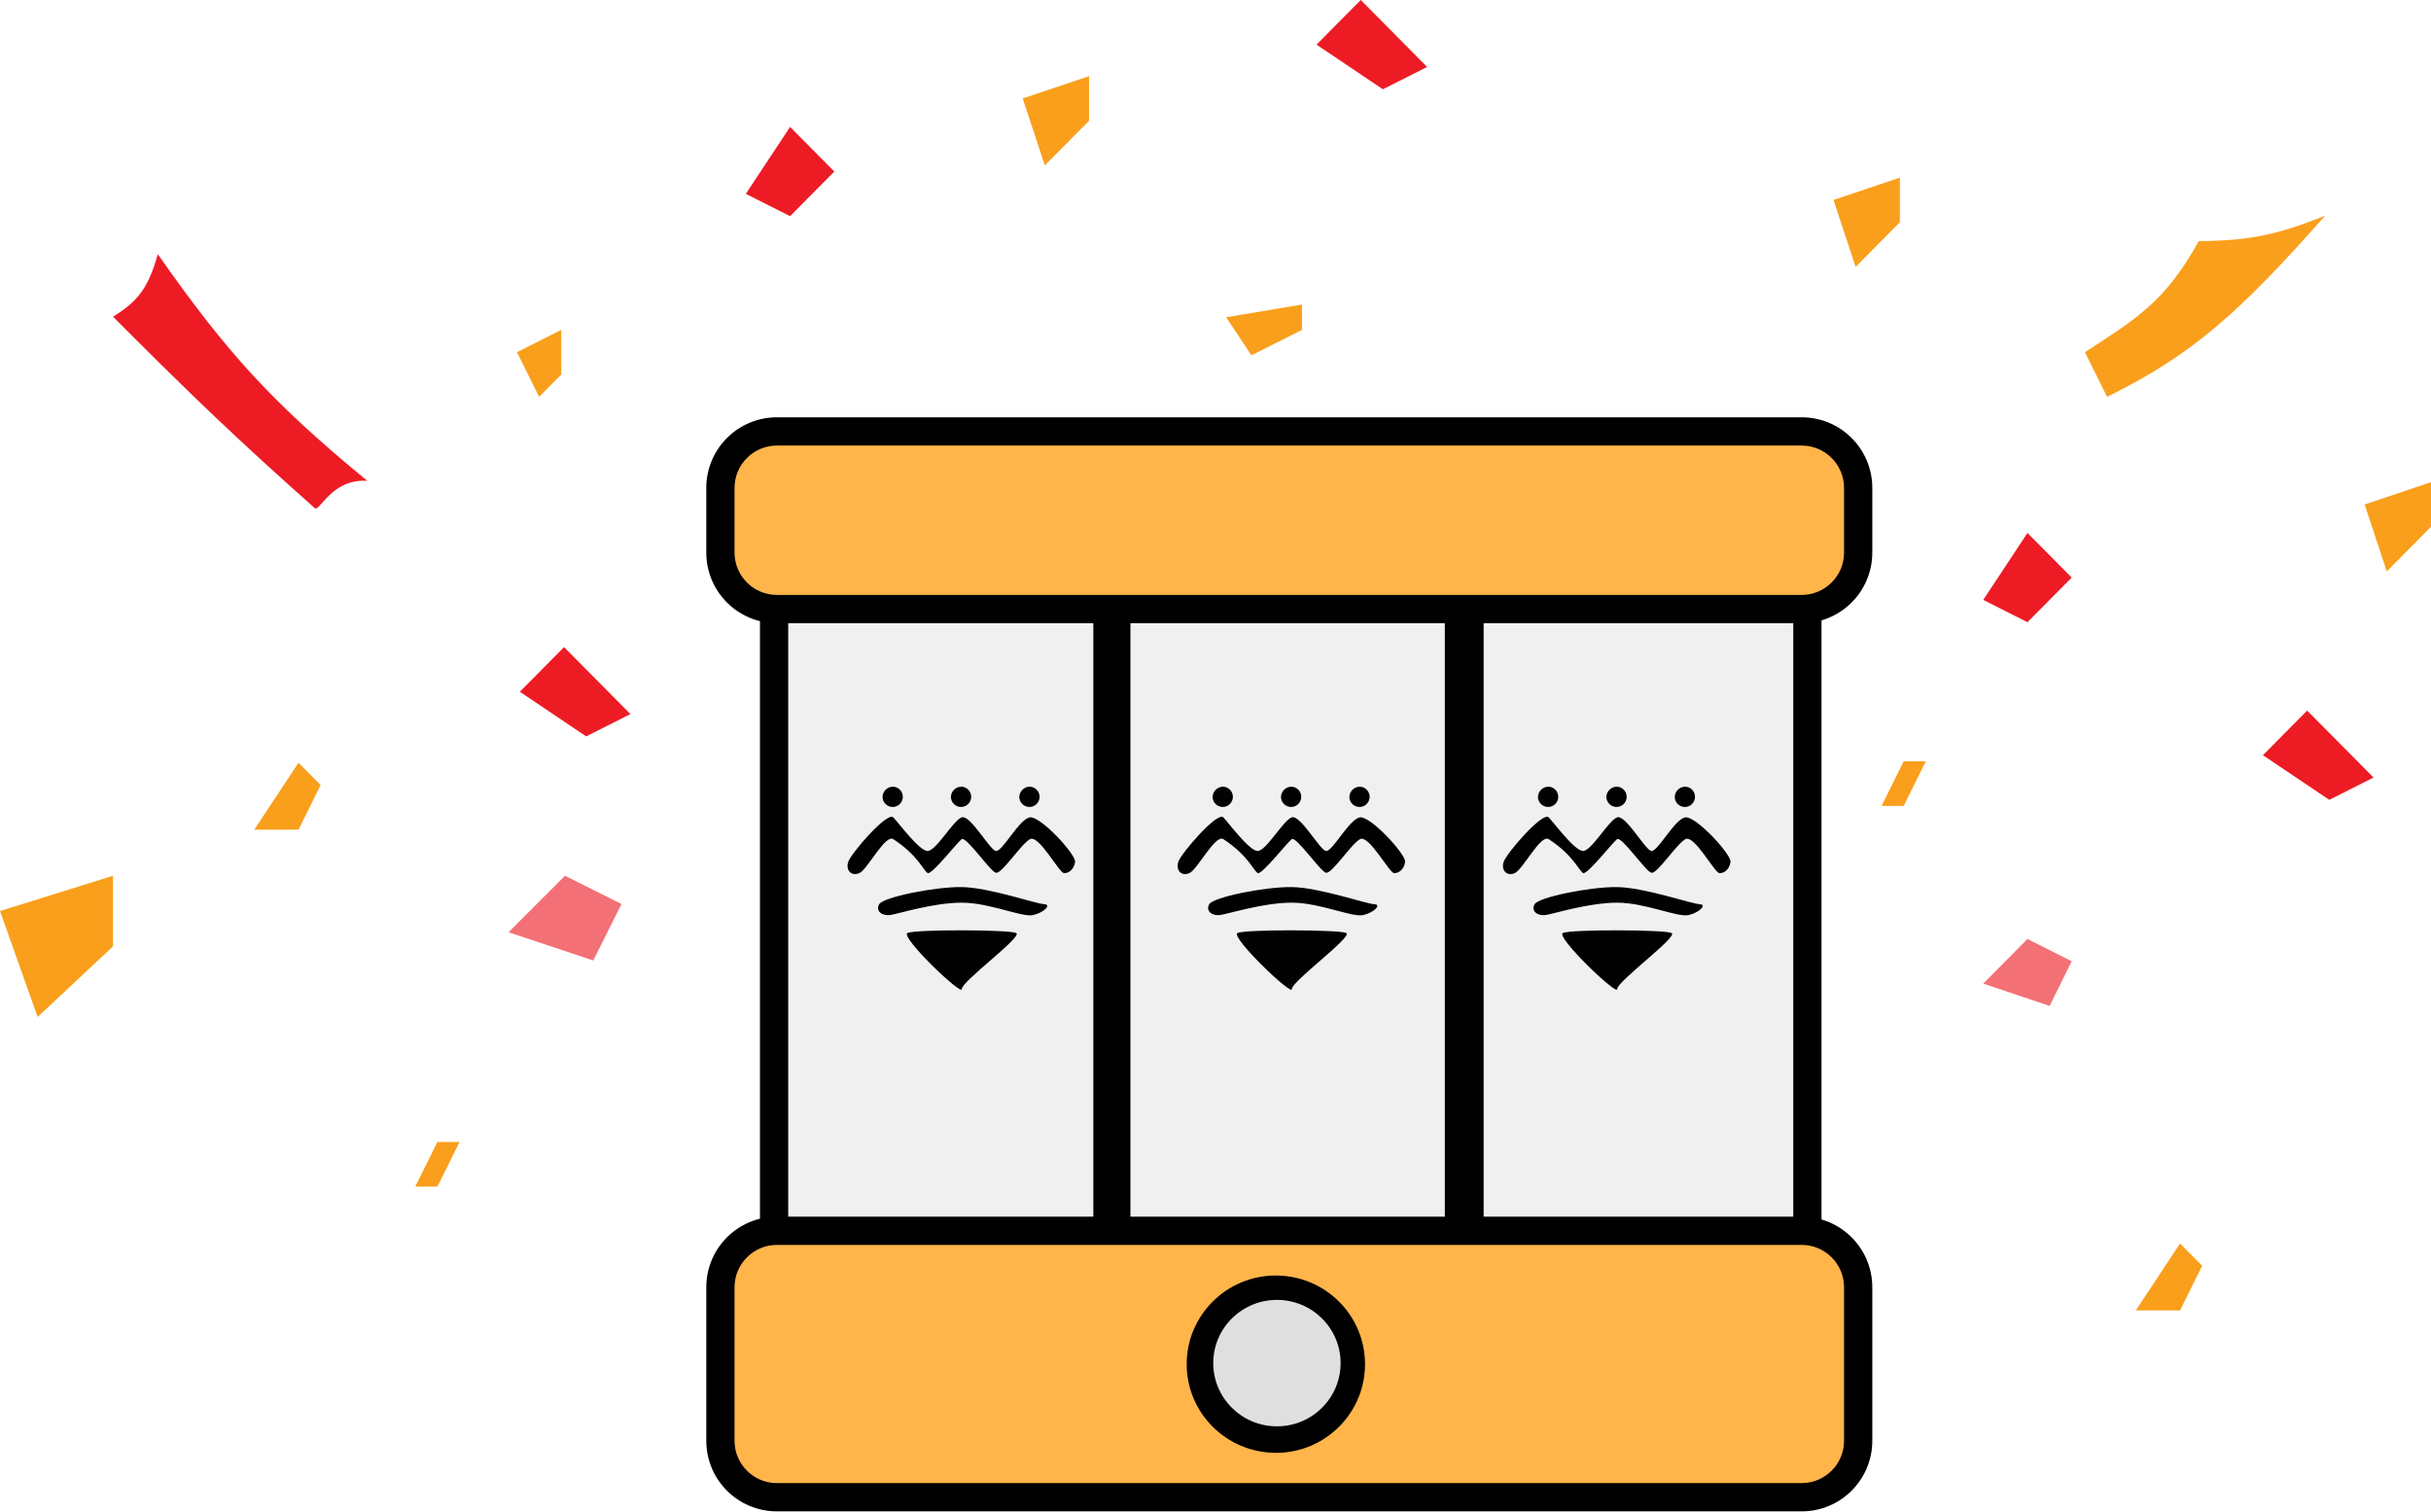
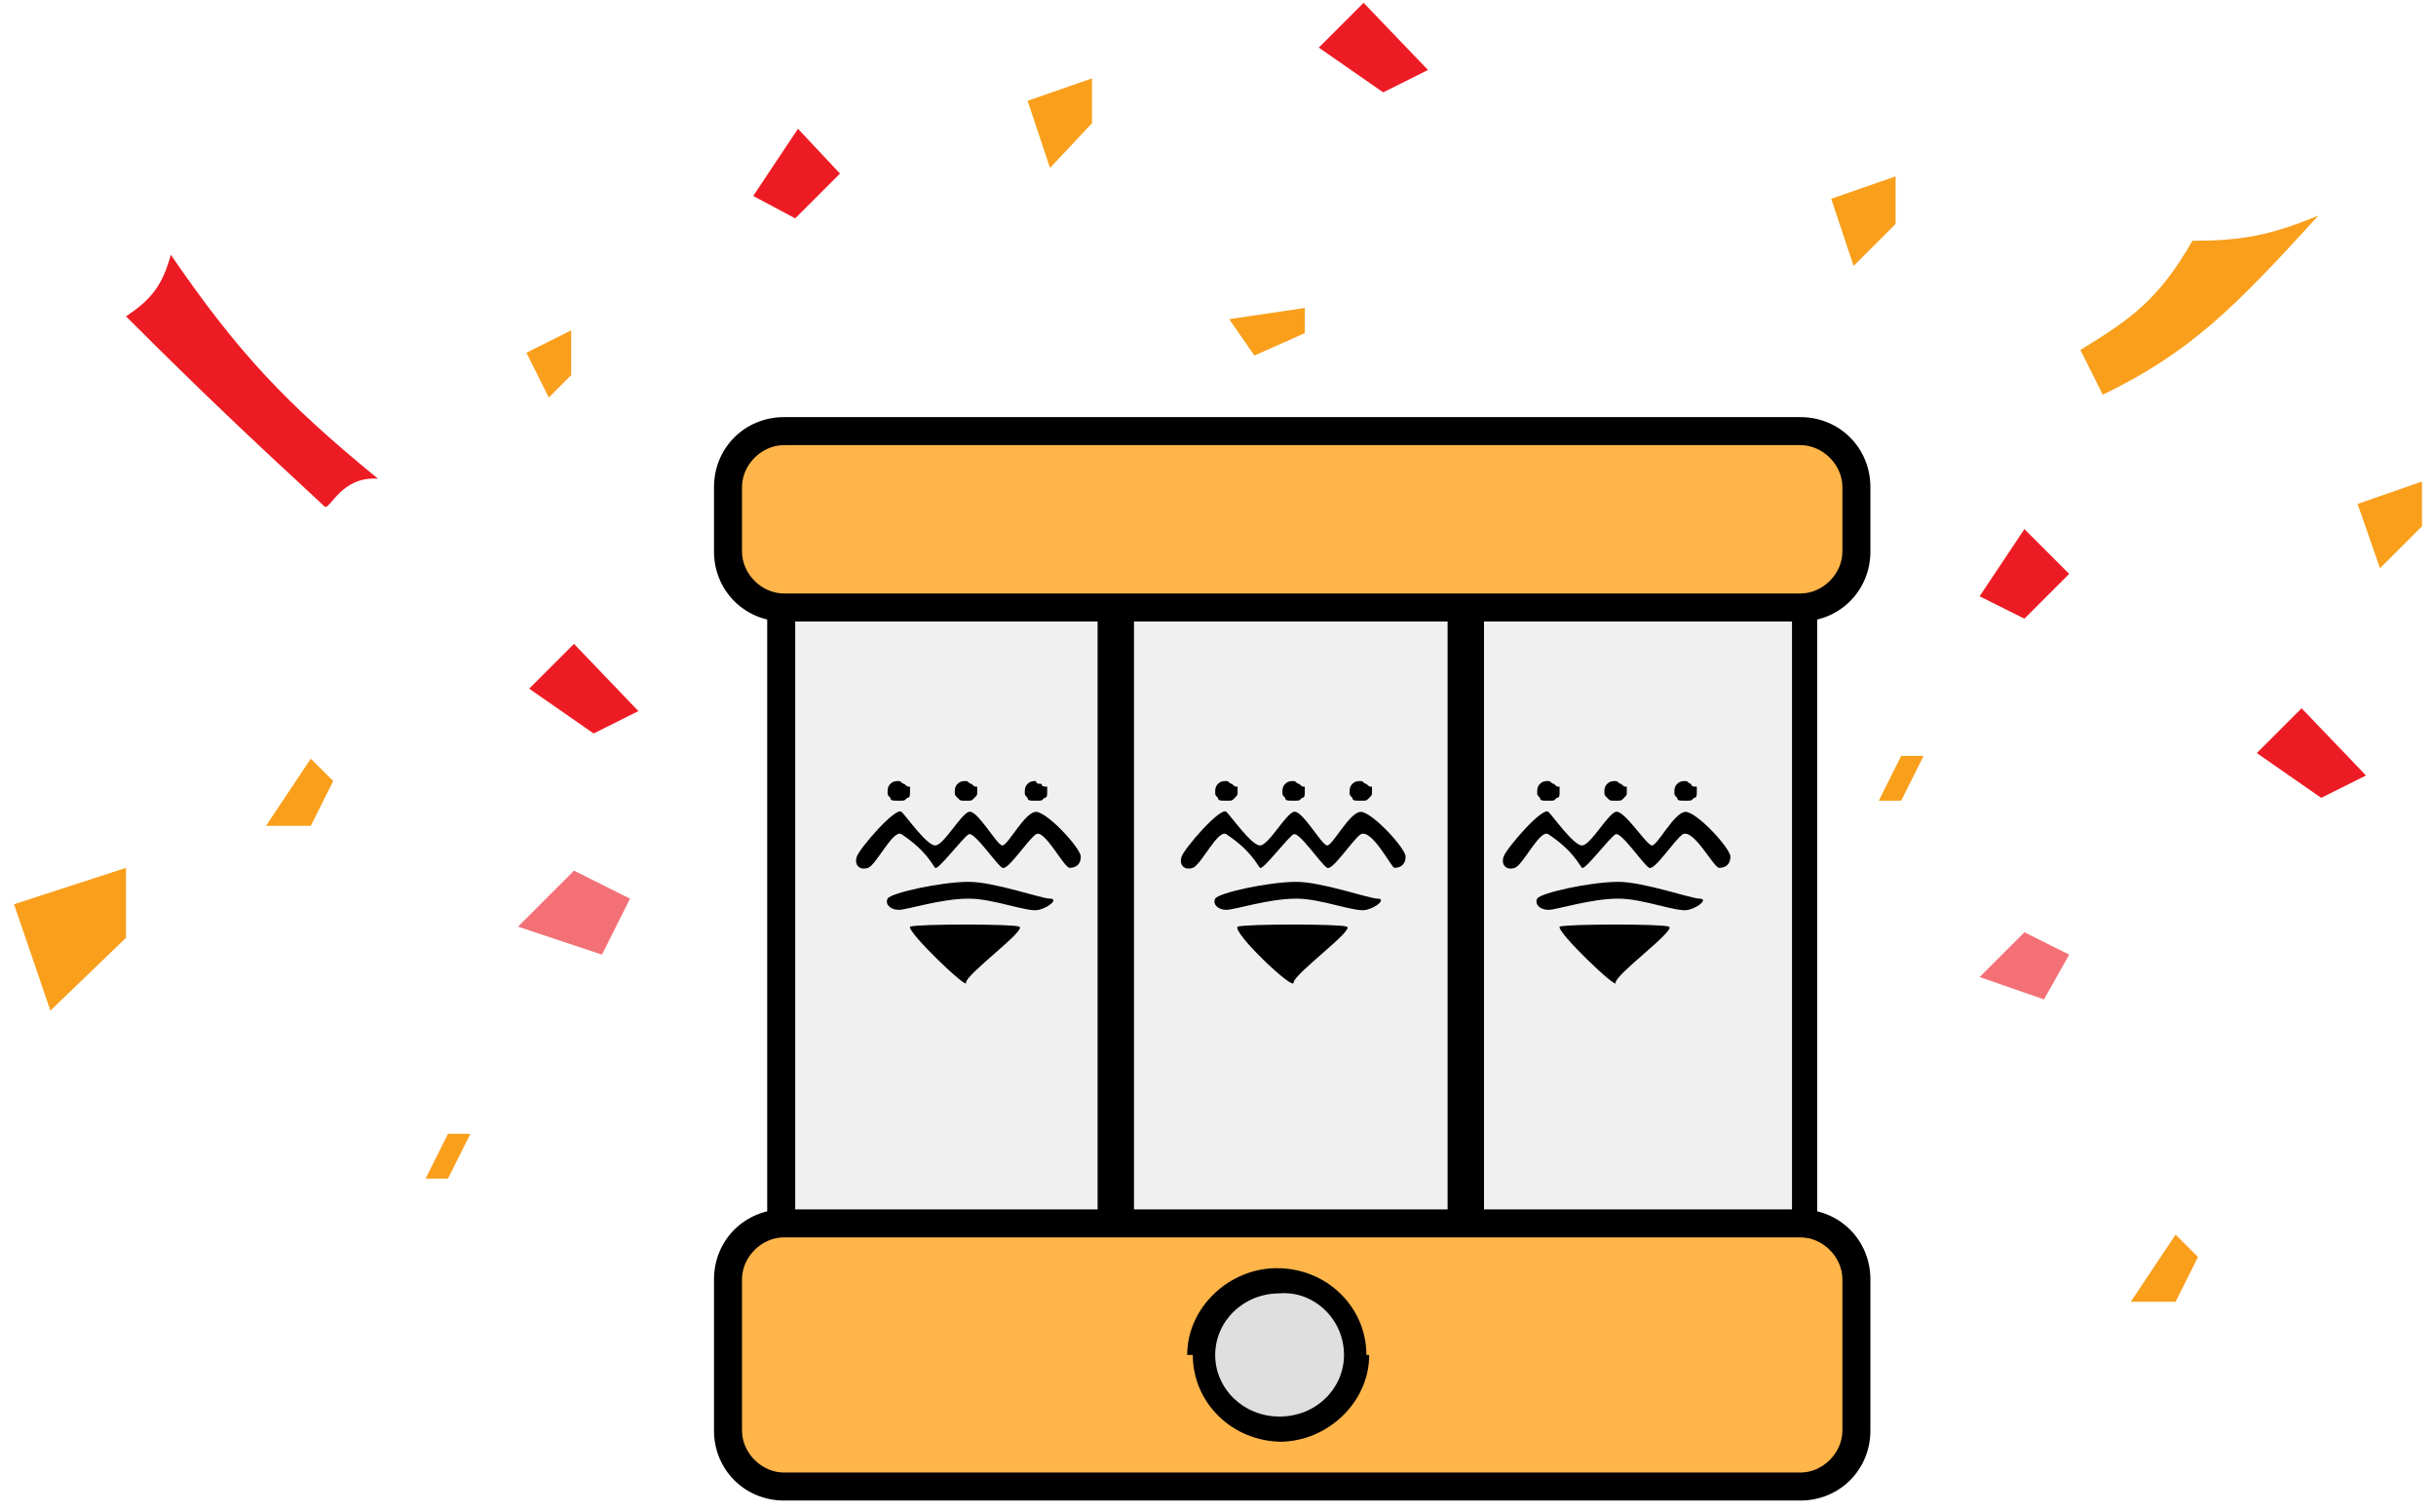
- <svg xmlns="http://www.w3.org/2000/svg" version="1.1" x="0px" y="0px" width="86.049px" height="53.5px" viewBox="172 176.045 86.049 53.5" enable-background="new 172 176.045 86.049 53.5" xml:space="preserve">
+ <svg xmlns="http://www.w3.org/2000/svg" version="1.1" id="Слой_1" x="0px" y="0px" width="87px" height="54px" viewBox="0 0 87 54" enable-background="new 0 0 87 54" xml:space="preserve">
  <g id="konfeti_x5F_slot">
-     <path id="path93_fill" fill="#F99F1C" d="M186.7,218.049l0.783-1.58h0.783l-0.783,1.58H186.7z" />
-     <path id="path93_fill_1_" fill="#F99F1C" d="M238.6,204.575l0.783-1.58h0.783l-0.783,1.58H238.6z" />
-     <path id="path94_fill" fill="#F37176" d="M242.2,210.863l1.566-1.58l1.566,0.79l-0.783,1.58L242.2,210.863z" />
-     <path id="path95_fill" fill="#F99F1C" d="M181,205.415l1.566-2.37l0.783,0.79l-0.783,1.58H181z" />
-     <path id="path96_fill" fill="#ED1C24" d="M220.166,176.045l-1.566,1.58l2.349,1.58l1.566-0.79L220.166,176.045z" />
-     <path id="path96_fill_1_" fill="#ED1C24" d="M253.666,201.198l-1.566,1.58l2.349,1.58l1.566-0.79L253.666,201.198z" />
-     <path id="path97_fill" fill="#ED1C24" d="M190.4,200.532l1.566-1.58l2.349,2.37l-1.566,0.79L190.4,200.532z" />
-     <path id="path98_fill" fill="#F99F1C" d="M216.295,188.622l-0.895-1.347l2.685-0.449v0.898L216.295,188.622z" />
-     <path id="path99_fill" fill="#F99F1C" d="M237.683,185.493l-0.783-2.37l2.349-0.79v1.58L237.683,185.493z" />
-     <path id="path99_fill_1_" fill="#F99F1C" d="M256.483,196.273l-0.783-2.37l2.349-0.79v1.58L256.483,196.273z" />
-     <path id="path100_fill" fill="#F99F1C" d="M191.866,187.723l-1.566,0.79l0.783,1.58l0.783-0.79V187.723z" />
-     <path id="path101_fill" fill="#ED1C24" d="M198.4,182.907l1.566-2.37l1.566,1.58l-1.566,1.58L198.4,182.907z" />
-     <path id="path102_fill" fill="#F37176" d="M190,209.045l2-2l2,1l-1,2L190,209.045z" />
-     <path id="path95_fill_1_" fill="#F99F1C" d="M247.6,222.432l1.566-2.37l0.783,0.79l-0.783,1.58H247.6z" />
-     <path id="path99_fill_2_" fill="#F99F1C" d="M208.983,181.9l-0.783-2.37l2.349-0.79v1.58L208.983,181.9z" />
-     <path id="path103_fill" fill="#F99F1C" d="M173.333,212.045l-1.333-3.75l4-1.25v2.5L173.333,212.045z" />
-     <path id="path104_fill" fill="#ED1C24" d="M177.588,185.045c-0.331,1.135-0.654,1.641-1.588,2.21c2.83,2.837,4.4,4.343,7.147,6.781   c0.173,0.125,0.595-1.05,1.853-0.971C181.651,190.311,180.039,188.547,177.588,185.045z" />
-     <path id="path105_fill" fill="#F99F1C" d="M249.827,184.579c-1.181,2.148-2.225,2.757-4.027,3.934l0.783,1.58   c3.065-1.506,4.747-3.056,7.719-6.412C252.604,184.355,251.627,184.57,249.827,184.579z" />
-     <path id="path101_fill_1_" fill="#ED1C24" d="M242.2,197.28l1.566-2.37l1.566,1.58l-1.566,1.58L242.2,197.28z" />
+     <path id="path93_fill" fill="#F99F1C" d="M15.2,42.1l0.8-1.6h0.8L16,42.1H15.2z" />
+     <path id="path93_fill_1_" fill="#F99F1C" d="M67.1,28.6l0.8-1.6h0.8l-0.8,1.6H67.1z" />
+     <path id="path94_fill" fill="#F37176" d="M70.7,34.9l1.6-1.6l1.6,0.8L73,35.7L70.7,34.9z" />
+     <path id="path95_fill" fill="#F99F1C" d="M9.5,29.5l1.6-2.4l0.8,0.8l-0.8,1.6H9.5z" />
+     <path id="path96_fill" fill="#ED1C24" d="M48.7,0.1l-1.6,1.6l2.3,1.6L51,2.5L48.7,0.1z" />
+     <path id="path96_fill_1_" fill="#ED1C24" d="M82.2,25.3l-1.6,1.6l2.3,1.6l1.6-0.8L82.2,25.3z" />
+     <path id="path97_fill" fill="#ED1C24" d="M18.9,24.6l1.6-1.6l2.3,2.4l-1.6,0.8L18.9,24.6z" />
+     <path id="path98_fill" fill="#F99F1C" d="M44.8,12.7l-0.9-1.3l2.7-0.4v0.9L44.8,12.7z" />
+     <path id="path99_fill" fill="#F99F1C" d="M66.2,9.5l-0.8-2.4l2.3-0.8V8L66.2,9.5z" />
+     <path id="path99_fill_1_" fill="#F99F1C" d="M85,20.3L84.2,18l2.3-0.8v1.6L85,20.3z" />
+     <path id="path100_fill" fill="#F99F1C" d="M20.4,11.8l-1.6,0.8l0.8,1.6l0.8-0.8L20.4,11.8L20.4,11.8z" />
+     <path id="path101_fill" fill="#ED1C24" d="M26.9,7l1.6-2.4L30,6.2l-1.6,1.6L26.9,7z" />
+     <path id="path102_fill" fill="#F37176" d="M18.5,33.1l2-2l2,1l-1,2L18.5,33.1z" />
+     <path id="path95_fill_1_" fill="#F99F1C" d="M76.1,46.5l1.6-2.4l0.8,0.8l-0.8,1.6H76.1z" />
+     <path id="path99_fill_2_" fill="#F99F1C" d="M37.5,6l-0.8-2.4L39,2.8v1.6L37.5,6z" />
+     <path id="path103_fill" fill="#F99F1C" d="M1.8,36.1l-1.3-3.8l4-1.3v2.5L1.8,36.1z" />
+     <path id="path104_fill" fill="#ED1C24" d="M6.1,9.1c-0.3,1.1-0.7,1.6-1.6,2.2c2.8,2.8,4.4,4.3,7.1,6.8c0.2,0.1,0.6-1.1,1.9-1   C10.2,14.4,8.5,12.6,6.1,9.1z" />
+     <path id="path105_fill" fill="#F99F1C" d="M78.3,8.6c-1.2,2.1-2.2,2.8-4,3.9l0.8,1.6c3.1-1.5,4.7-3.1,7.7-6.4   C81.1,8.4,80.1,8.6,78.3,8.6z" />
+     <path id="path101_fill_1_" fill="#ED1C24" d="M70.7,21.3l1.6-2.4l1.6,1.6l-1.6,1.6L70.7,21.3z" />
  </g>
  <g id="slot">
-     <path id="path107_stroke_2x" d="M199.9,197.605v-1c-0.552,0-1,0.448-1,1H199.9z M211.776,197.605h1c0-0.552-0.448-1-1-1V197.605z    M211.776,219.614v1c0.552,0,1-0.448,1-1H211.776z M199.9,219.614h-1c0,0.552,0.448,1,1,1V219.614z M199.9,198.605h11.875v-2H199.9   V198.605z M210.776,197.605v22.008h2v-22.008H210.776z M211.776,218.614H199.9v2h11.875V218.614z M200.9,219.614v-22.008h-2v22.008   H200.9z" />
-     <path id="path106_fill" fill="#F0F0F0" d="M199.9,197.605h11.875v22.008H199.9V197.605z" />
-     <path id="path107_stroke_2x_1_" d="M211.7,197.605v-1c-0.552,0-1,0.448-1,1H211.7z M223.576,197.605h1c0-0.552-0.448-1-1-1V197.605   z M223.576,219.614v1c0.552,0,1-0.448,1-1H223.576z M211.7,219.614h-1c0,0.552,0.448,1,1,1V219.614z M211.7,198.605h11.875v-2   H211.7V198.605z M222.576,197.605v22.008h2v-22.008H222.576z M223.576,218.614H211.7v2h11.875V218.614z M212.7,219.614v-22.008h-2   v22.008H212.7z" />
-     <path id="path106_fill_2_" fill="#F0F0F0" d="M212.013,197.605h11.563v22.008h-11.563V197.605z" />
-     <path id="path107_stroke_2x_2_" d="M223.368,197.605v-1c-0.562,0-1.018,0.448-1.018,1H223.368z M235.457,197.605h1.018   c0-0.552-0.456-1-1.018-1V197.605z M235.457,219.614v1c0.562,0,1.018-0.448,1.018-1H235.457z M223.368,219.614h-1.018   c0,0.552,0.456,1,1.018,1V219.614z M223.368,198.605h12.089v-2h-12.089V198.605z M234.439,197.605v22.008h2.036v-22.008H234.439z    M235.457,218.614h-12.089v2h12.089V218.614z M224.386,219.614v-22.008h-1.244v22.008H224.386z" />
-     <path id="path106_fill_4_" fill="#F0F0F0" d="M224.516,197.605h10.959v22.008h-10.959V197.605z" />
-     <path id="path108_fill" fill="#FFB54A" d="M197.5,193.317c0-1.105,0.895-2,2-2h36.273c1.104,0,2,0.895,2,2v2.288   c0,1.105-0.896,2-2,2H199.5c-1.105,0-2-0.895-2-2V193.317z" />
-     <path id="path109_stroke" d="M199.5,191.817h36.273v-1H199.5V191.817z M237.273,193.317v2.288h1v-2.288H237.273z M235.773,197.105   H199.5v1h36.273V197.105z M198,195.605v-2.288h-1v2.288H198z M199.5,190.817c-1.381,0-2.5,1.119-2.5,2.5h1   c0-0.828,0.672-1.5,1.5-1.5V190.817z M235.773,191.817c0.828,0,1.5,0.672,1.5,1.5h1c0-1.381-1.119-2.5-2.5-2.5V191.817z    M237.273,195.605c0,0.828-0.672,1.5-1.5,1.5v1c1.381,0,2.5-1.119,2.5-2.5H237.273z M199.5,197.105c-0.828,0-1.5-0.672-1.5-1.5h-1   c0,1.381,1.119,2.5,2.5,2.5V197.105z" />
-     <path id="path110_fill" fill="#FFB54A" d="M197.5,221.613c0-1.105,0.895-2,2-2h36.273c1.104,0,2,0.895,2,2v5.432   c0,1.105-0.896,2-2,2H199.5c-1.105,0-2-0.895-2-2V221.613z" />
-     <path id="path111_stroke" d="M199.5,220.113h36.273v-1H199.5V220.113z M237.273,221.613v5.432h1v-5.432H237.273z M235.773,228.545   H199.5v1h36.273V228.545z M198,227.045v-5.432h-1v5.432H198z M199.5,219.113c-1.381,0-2.5,1.119-2.5,2.5h1   c0-0.828,0.672-1.5,1.5-1.5V219.113z M235.773,220.113c0.828,0,1.5,0.672,1.5,1.5h1c0-1.381-1.119-2.5-2.5-2.5V220.113z    M237.273,227.045c0,0.828-0.672,1.5-1.5,1.5v1c1.381,0,2.5-1.119,2.5-2.5H237.273z M199.5,228.545c-0.828,0-1.5-0.672-1.5-1.5h-1   c0,1.381,1.119,2.5,2.5,2.5V228.545z" />
-     <path id="path113_stroke_2x" d="M218.802,224.335c0,0.892-0.73,1.624-1.641,1.624v1.515c1.738,0,3.156-1.4,3.156-3.138H218.802z    M217.161,225.958c-0.911,0-1.641-0.732-1.641-1.624h-1.515c0,1.738,1.418,3.138,3.156,3.138V225.958z M215.52,224.335   c0-0.892,0.73-1.624,1.641-1.624v-1.515c-1.738,0-3.156,1.4-3.156,3.138H215.52z M217.161,222.711c0.911,0,1.641,0.732,1.641,1.624   h1.515c0-1.738-1.418-3.138-3.156-3.138V222.711z" />
-     <path id="path112_fill" fill="#DFDFDF" d="M219.453,224.297c0,1.236-1.009,2.238-2.254,2.238c-1.245,0-2.254-1.002-2.254-2.238   s1.009-2.238,2.254-2.238C218.444,222.059,219.453,223.061,219.453,224.297z" />
-     <path id="path114_fill" fill="#010101" d="M209.658,206.951c0.175,0.016,0.361-0.14,0.396-0.397h0   c0.035-0.257-1.214-1.621-1.595-1.575c-0.381,0.047-0.985,1.236-1.21,1.189s-0.908-1.298-1.21-1.189   c-0.303,0.109-0.911,1.201-1.21,1.189c-0.299-0.012-1.001-0.971-1.21-1.189c-0.21-0.218-1.498,1.275-1.595,1.575   c-0.096,0.3,0.112,0.522,0.396,0.397s0.915-1.385,1.199-1.201c0.879,0.569,1.079,1.137,1.221,1.201   c0.143,0.064,1.043-1.085,1.199-1.201s1.004,1.13,1.21,1.189s0.896-1.024,1.21-1.189   C208.774,205.584,209.483,206.935,209.658,206.951z" />
-     <path id="path115_fill" fill="#010101" d="M203.816,203.966c-0.055-0.043-0.122-0.068-0.192-0.073   c-0.098-0.004-0.194,0.032-0.266,0.099c-0.072,0.067-0.115,0.16-0.119,0.259c0,0.07,0.02,0.138,0.059,0.197   c0.038,0.058,0.093,0.105,0.157,0.132s0.135,0.037,0.203,0.025c0.069-0.012,0.133-0.043,0.184-0.091   c0.051-0.048,0.087-0.109,0.104-0.177c0.017-0.068,0.013-0.139-0.01-0.205C203.913,204.067,203.872,204.009,203.816,203.966z" />
-     <path id="path116_fill" fill="#010101" d="M206.236,203.966c-0.055-0.043-0.122-0.068-0.192-0.073   c-0.098-0.004-0.194,0.032-0.266,0.099c-0.072,0.067-0.115,0.16-0.119,0.259c0,0.07,0.02,0.138,0.059,0.197   s0.093,0.105,0.157,0.132c0.064,0.028,0.135,0.037,0.203,0.025c0.069-0.012,0.133-0.043,0.184-0.091s0.087-0.109,0.104-0.177   c0.017-0.068,0.013-0.139-0.01-0.205C206.334,204.067,206.292,204.009,206.236,203.966z" />
-     <path id="path117_fill" fill="#010101" d="M208.657,203.966c-0.055-0.043-0.122-0.068-0.192-0.073   c-0.098-0.004-0.194,0.032-0.266,0.099c-0.072,0.067-0.115,0.16-0.119,0.259c0,0.07,0.02,0.138,0.059,0.197   c0.038,0.058,0.093,0.105,0.157,0.132s0.135,0.037,0.203,0.025c0.069-0.012,0.133-0.043,0.184-0.091   c0.051-0.048,0.087-0.109,0.104-0.177c0.017-0.068,0.013-0.139-0.01-0.205C208.754,204.067,208.712,204.009,208.657,203.966z" />
-     <path id="path118_fill" fill="#010101" d="M208.573,208.436c0.396-0.092,0.655-0.378,0.384-0.385   c-0.271-0.007-1.951-0.593-2.918-0.605c-0.968-0.011-2.776,0.359-2.918,0.605s0.108,0.423,0.384,0.385   c0.276-0.038,1.534-0.438,2.534-0.438C207.04,207.998,208.177,208.529,208.573,208.436z" />
-     <path id="path119_fill" fill="#010101" d="M206.045,211.056c-0.016-0.265,2.174-1.863,1.925-1.984c-0.249-0.121-3.585-0.132-3.85,0   C203.855,209.204,206.061,211.322,206.045,211.056z" />
-     <path id="path114_fill_1_" fill="#010101" d="M221.341,206.951c0.175,0.016,0.361-0.14,0.396-0.397h0   c0.035-0.257-1.214-1.621-1.595-1.575c-0.381,0.047-0.985,1.236-1.21,1.189s-0.908-1.298-1.21-1.189   c-0.303,0.109-0.911,1.201-1.21,1.189c-0.299-0.012-1.001-0.971-1.21-1.189c-0.21-0.218-1.498,1.275-1.595,1.575   c-0.096,0.3,0.112,0.522,0.396,0.397c0.284-0.125,0.915-1.385,1.199-1.201c0.879,0.569,1.079,1.137,1.221,1.201   s1.043-1.085,1.199-1.201s1.004,1.13,1.21,1.189s0.896-1.024,1.21-1.189C220.457,205.584,221.166,206.935,221.341,206.951z" />
-     <path id="path115_fill_1_" fill="#010101" d="M215.499,203.966c-0.055-0.043-0.122-0.068-0.192-0.073   c-0.098-0.004-0.194,0.032-0.266,0.099c-0.072,0.067-0.115,0.16-0.119,0.259c0,0.07,0.02,0.138,0.059,0.197   c0.038,0.058,0.093,0.105,0.157,0.132c0.064,0.028,0.135,0.037,0.203,0.025c0.069-0.012,0.133-0.043,0.184-0.091   s0.087-0.109,0.104-0.177c0.017-0.068,0.013-0.139-0.01-0.205C215.596,204.067,215.555,204.009,215.499,203.966z" />
-     <path id="path116_fill_1_" fill="#010101" d="M217.919,203.966c-0.055-0.043-0.122-0.068-0.192-0.073   c-0.098-0.004-0.194,0.032-0.266,0.099c-0.072,0.067-0.115,0.16-0.119,0.259c0,0.07,0.02,0.138,0.059,0.197   c0.038,0.058,0.093,0.105,0.157,0.132s0.135,0.037,0.203,0.025c0.069-0.012,0.133-0.043,0.184-0.091   c0.051-0.048,0.087-0.109,0.104-0.177c0.017-0.068,0.013-0.139-0.01-0.205C218.017,204.067,217.975,204.009,217.919,203.966z" />
-     <path id="path117_fill_1_" fill="#010101" d="M220.34,203.966c-0.055-0.043-0.122-0.068-0.192-0.073   c-0.098-0.004-0.194,0.032-0.266,0.099c-0.072,0.067-0.115,0.16-0.119,0.259c0,0.07,0.02,0.138,0.059,0.197   c0.038,0.058,0.093,0.105,0.157,0.132c0.064,0.028,0.135,0.037,0.203,0.025c0.069-0.012,0.133-0.043,0.184-0.091   s0.087-0.109,0.104-0.177c0.017-0.068,0.013-0.139-0.01-0.205C220.437,204.067,220.395,204.009,220.34,203.966z" />
-     <path id="path118_fill_1_" fill="#010101" d="M220.256,208.436c0.396-0.092,0.655-0.378,0.384-0.385   c-0.271-0.007-1.951-0.593-2.918-0.605c-0.968-0.011-2.776,0.359-2.918,0.605c-0.143,0.246,0.108,0.423,0.384,0.385   c0.276-0.038,1.534-0.438,2.534-0.438C218.723,207.998,219.86,208.529,220.256,208.436z" />
-     <path id="path119_fill_1_" fill="#010101" d="M217.728,211.056c-0.016-0.265,2.174-1.863,1.925-1.984   c-0.249-0.121-3.585-0.132-3.85,0C215.538,209.204,217.744,211.322,217.728,211.056z" />
-     <path id="path114_fill_2_" fill="#010101" d="M232.858,206.951c0.175,0.016,0.361-0.14,0.396-0.397h0   c0.035-0.257-1.214-1.621-1.595-1.575c-0.381,0.047-0.985,1.236-1.21,1.189s-0.908-1.298-1.21-1.189   c-0.303,0.109-0.911,1.201-1.21,1.189c-0.299-0.012-1.001-0.971-1.21-1.189c-0.21-0.218-1.498,1.275-1.595,1.575   c-0.096,0.3,0.112,0.522,0.396,0.397s0.915-1.385,1.199-1.201c0.879,0.569,1.079,1.137,1.221,1.201   c0.143,0.064,1.043-1.085,1.199-1.201s1.004,1.13,1.21,1.189s0.896-1.024,1.21-1.189   C231.974,205.584,232.683,206.935,232.858,206.951z" />
-     <path id="path115_fill_2_" fill="#010101" d="M227.016,203.966c-0.055-0.043-0.122-0.068-0.192-0.073   c-0.098-0.004-0.194,0.032-0.266,0.099c-0.072,0.067-0.115,0.16-0.119,0.259c0,0.07,0.02,0.138,0.059,0.197   c0.038,0.058,0.093,0.105,0.157,0.132s0.135,0.037,0.203,0.025c0.069-0.012,0.133-0.043,0.184-0.091   c0.051-0.048,0.087-0.109,0.104-0.177c0.017-0.068,0.013-0.139-0.01-0.205C227.114,204.067,227.072,204.009,227.016,203.966z" />
-     <path id="path116_fill_2_" fill="#010101" d="M229.437,203.966c-0.055-0.043-0.122-0.068-0.192-0.073   c-0.098-0.004-0.194,0.032-0.266,0.099c-0.072,0.067-0.115,0.16-0.119,0.259c0,0.07,0.02,0.138,0.059,0.197   s0.093,0.105,0.157,0.132c0.064,0.028,0.135,0.037,0.203,0.025c0.069-0.012,0.133-0.043,0.184-0.091s0.087-0.109,0.104-0.177   c0.017-0.068,0.013-0.139-0.01-0.205C229.534,204.067,229.492,204.009,229.437,203.966z" />
-     <path id="path117_fill_2_" fill="#010101" d="M231.857,203.966c-0.055-0.043-0.122-0.068-0.192-0.073   c-0.098-0.004-0.194,0.032-0.266,0.099c-0.072,0.067-0.115,0.16-0.119,0.259c0,0.07,0.02,0.138,0.059,0.197   c0.038,0.058,0.093,0.105,0.157,0.132s0.135,0.037,0.203,0.025c0.069-0.012,0.133-0.043,0.184-0.091   c0.051-0.048,0.087-0.109,0.104-0.177c0.017-0.068,0.013-0.139-0.01-0.205C231.954,204.067,231.912,204.009,231.857,203.966z" />
-     <path id="path118_fill_2_" fill="#010101" d="M231.773,208.436c0.396-0.092,0.655-0.378,0.384-0.385   c-0.271-0.007-1.951-0.593-2.918-0.605c-0.968-0.011-2.776,0.359-2.918,0.605s0.108,0.423,0.384,0.385   c0.276-0.038,1.534-0.438,2.534-0.438C230.24,207.998,231.377,208.529,231.773,208.436z" />
-     <path id="path119_fill_2_" fill="#010101" d="M229.245,211.056c-0.016-0.265,2.174-1.863,1.925-1.984   c-0.249-0.121-3.585-0.132-3.85,0C227.055,209.204,229.261,211.322,229.245,211.056z" />
+     <path id="path107_stroke_2x" d="M28.4,21.7v-1c-0.6,0-1,0.4-1,1H28.4z M40.3,21.7h1c0-0.6-0.4-1-1-1V21.7z M40.3,43.7v1   c0.6,0,1-0.4,1-1H40.3z M28.4,43.7h-1c0,0.6,0.4,1,1,1V43.7z M28.4,22.7h11.9v-2H28.4V22.7z M39.3,21.7v22h2v-22H39.3z M40.3,42.7   H28.4v2h11.9L40.3,42.7L40.3,42.7z M29.4,43.7v-22h-2v22H29.4z" />
+     <path id="path106_fill" fill="#F0F0F0" d="M28.4,21.7h11.9v22H28.4V21.7z" />
+     <path id="path107_stroke_2x_1_" d="M40.2,21.7v-1c-0.6,0-1,0.4-1,1H40.2z M52.1,21.7h1c0-0.6-0.4-1-1-1V21.7z M52.1,43.7v1   c0.6,0,1-0.4,1-1H52.1z M40.2,43.7h-1c0,0.6,0.4,1,1,1V43.7z M40.2,22.7h11.9v-2H40.2V22.7z M51.1,21.7v22h2v-22H51.1z M52.1,42.7   H40.2v2h11.9L52.1,42.7L52.1,42.7z M41.2,43.7v-22h-2v22H41.2z" />
+     <path id="path106_fill_2_" fill="#F0F0F0" d="M40.5,21.7h11.6v22H40.5V21.7z" />
+     <path id="path107_stroke_2x_2_" d="M51.9,21.7v-1c-0.6,0-1,0.4-1,1H51.9z M64,21.7h1c0-0.6-0.5-1-1-1V21.7z M64,43.7v1   c0.6,0,1-0.4,1-1H64z M51.9,43.7h-1c0,0.6,0.5,1,1,1V43.7z M51.9,22.7H64v-2H51.9V22.7z M62.9,21.7v22h2v-22H62.9z M64,42.7H51.9v2   H64V42.7z M52.9,43.7v-22h-1.2v22H52.9z" />
+     <path id="path106_fill_4_" fill="#F0F0F0" d="M53,21.7h11v22H53V21.7z" />
+     <path id="path108_fill" fill="#FFB54A" d="M26,17.4c0-1.1,0.9-2,2-2h36.3c1.1,0,2,0.9,2,2v2.3c0,1.1-0.9,2-2,2H28c-1.1,0-2-0.9-2-2   V17.4z" />
+     <path id="path109_stroke" d="M28,15.9h36.3v-1H28V15.9z M65.8,17.4v2.3h1v-2.3H65.8z M64.3,21.2H28v1h36.3V21.2z M26.5,19.7v-2.3   h-1v2.3H26.5z M28,14.9c-1.4,0-2.5,1.1-2.5,2.5h1c0-0.8,0.7-1.5,1.5-1.5V14.9z M64.3,15.9c0.8,0,1.5,0.7,1.5,1.5h1   c0-1.4-1.1-2.5-2.5-2.5V15.9z M65.8,19.7c0,0.8-0.7,1.5-1.5,1.5v1c1.4,0,2.5-1.1,2.5-2.5H65.8z M28,21.2c-0.8,0-1.5-0.7-1.5-1.5h-1   c0,1.4,1.1,2.5,2.5,2.5V21.2z" />
+     <path id="path110_fill" fill="#FFB54A" d="M26,45.7c0-1.1,0.9-2,2-2h36.3c1.1,0,2,0.9,2,2v5.4c0,1.1-0.9,2-2,2H28c-1.1,0-2-0.9-2-2   V45.7z" />
+     <path id="path111_stroke" d="M28,44.2h36.3v-1H28V44.2z M65.8,45.7v5.4h1v-5.4H65.8z M64.3,52.6H28v1h36.3V52.6z M26.5,51.1v-5.4   h-1v5.4H26.5z M28,43.2c-1.4,0-2.5,1.1-2.5,2.5h1c0-0.8,0.7-1.5,1.5-1.5V43.2z M64.3,44.2c0.8,0,1.5,0.7,1.5,1.5h1   c0-1.4-1.1-2.5-2.5-2.5V44.2z M65.8,51.1c0,0.8-0.7,1.5-1.5,1.5v1c1.4,0,2.5-1.1,2.5-2.5H65.8z M28,52.6c-0.8,0-1.5-0.7-1.5-1.5h-1   c0,1.4,1.1,2.5,2.5,2.5V52.6z" />
+     <path id="path113_stroke_2x" d="M47.3,48.4c0,0.9-0.7,1.6-1.6,1.6v1.5c1.7,0,3.2-1.4,3.2-3.1L47.3,48.4L47.3,48.4z M45.7,50   c-0.9,0-1.6-0.7-1.6-1.6h-1.5c0,1.7,1.4,3.1,3.2,3.1V50z M44,48.4c0-0.9,0.7-1.6,1.6-1.6v-1.5c-1.7,0-3.2,1.4-3.2,3.1L44,48.4   L44,48.4z M45.7,46.8c0.9,0,1.6,0.7,1.6,1.6h1.5c0-1.7-1.4-3.1-3.2-3.1V46.8z" />
+     <path id="path112_fill" fill="#DFDFDF" d="M48,48.4c0,1.2-1,2.2-2.3,2.2s-2.3-1-2.3-2.2s1-2.2,2.3-2.2C46.9,46.1,48,47.1,48,48.4z" />
+     <path id="path114_fill" fill="#010101" d="M38.2,31c0.2,0,0.4-0.1,0.4-0.4l0,0c0-0.3-1.2-1.6-1.6-1.6c-0.4,0-1,1.2-1.2,1.2   s-0.9-1.3-1.2-1.2c-0.3,0.1-0.9,1.2-1.2,1.2c-0.3,0-1-1-1.2-1.2c-0.2-0.2-1.5,1.3-1.6,1.6c-0.1,0.3,0.1,0.5,0.4,0.4   s0.9-1.4,1.2-1.2c0.9,0.6,1.1,1.1,1.2,1.2c0.1,0.1,1-1.1,1.2-1.2s1,1.1,1.2,1.2s0.9-1,1.2-1.2C37.3,29.6,38,31,38.2,31z" />
+     <path id="path115_fill" fill="#010101" d="M32.3,28c-0.1,0-0.1-0.1-0.2-0.1c-0.1,0-0.2,0-0.3,0.1s-0.1,0.2-0.1,0.3   c0,0.1,0,0.1,0.1,0.2c0,0.1,0.1,0.1,0.2,0.1s0.1,0,0.2,0c0.1,0,0.1,0,0.2-0.1c0.1,0,0.1-0.1,0.1-0.2c0-0.1,0-0.1,0-0.2   C32.4,28.1,32.4,28.1,32.3,28z" />
+     <path id="path116_fill" fill="#010101" d="M34.7,28c-0.1,0-0.1-0.1-0.2-0.1c-0.1,0-0.2,0-0.3,0.1s-0.1,0.2-0.1,0.3   c0,0.1,0,0.1,0.1,0.2s0.1,0.1,0.2,0.1c0.1,0,0.1,0,0.2,0c0.1,0,0.1,0,0.2-0.1s0.1-0.1,0.1-0.2c0-0.1,0-0.1,0-0.2   C34.8,28.1,34.8,28.1,34.7,28z" />
+     <path id="path117_fill" fill="#010101" d="M37.2,28C37.1,28,37,28,37,27.9c-0.1,0-0.2,0-0.3,0.1s-0.1,0.2-0.1,0.3   c0,0.1,0,0.1,0.1,0.2c0,0.1,0.1,0.1,0.2,0.1s0.1,0,0.2,0c0.1,0,0.1,0,0.2-0.1c0.1,0,0.1-0.1,0.1-0.2c0-0.1,0-0.1,0-0.2   C37.3,28.1,37.2,28.1,37.2,28z" />
+     <path id="path118_fill" fill="#010101" d="M37.1,32.5c0.4-0.1,0.7-0.4,0.4-0.4c-0.3,0-2-0.6-2.9-0.6c-1,0-2.8,0.4-2.9,0.6   c-0.1,0.2,0.1,0.4,0.4,0.4c0.3,0,1.5-0.4,2.5-0.4C35.5,32.1,36.7,32.6,37.1,32.5z" />
+     <path id="path119_fill" fill="#010101" d="M34.5,35.1c0-0.3,2.2-1.9,1.9-2c-0.2-0.1-3.6-0.1-3.9,0C32.4,33.3,34.6,35.4,34.5,35.1z" />
+     <path id="path114_fill_1_" fill="#010101" d="M49.8,31c0.2,0,0.4-0.1,0.4-0.4l0,0c0-0.3-1.2-1.6-1.6-1.6c-0.4,0-1,1.2-1.2,1.2   s-0.9-1.3-1.2-1.2c-0.3,0.1-0.9,1.2-1.2,1.2c-0.3,0-1-1-1.2-1.2c-0.2-0.2-1.5,1.3-1.6,1.6c-0.1,0.3,0.1,0.5,0.4,0.4   s0.9-1.4,1.2-1.2c0.9,0.6,1.1,1.1,1.2,1.2s1-1.1,1.2-1.2s1,1.1,1.2,1.2s0.9-1,1.2-1.2C49,29.6,49.7,31,49.8,31z" />
+     <path id="path115_fill_1_" fill="#010101" d="M44,28c-0.1,0-0.1-0.1-0.2-0.1c-0.1,0-0.2,0-0.3,0.1s-0.1,0.2-0.1,0.3   c0,0.1,0,0.1,0.1,0.2c0,0.1,0.1,0.1,0.2,0.1c0.1,0,0.1,0,0.2,0c0.1,0,0.1,0,0.2-0.1s0.1-0.1,0.1-0.2c0-0.1,0-0.1,0-0.2   C44.1,28.1,44.1,28.1,44,28z" />
+     <path id="path116_fill_1_" fill="#010101" d="M46.4,28c-0.1,0-0.1-0.1-0.2-0.1c-0.1,0-0.2,0-0.3,0.1s-0.1,0.2-0.1,0.3   c0,0.1,0,0.1,0.1,0.2c0,0.1,0.1,0.1,0.2,0.1s0.1,0,0.2,0c0.1,0,0.1,0,0.2-0.1c0.1,0,0.1-0.1,0.1-0.2c0-0.1,0-0.1,0-0.2   C46.5,28.1,46.5,28.1,46.4,28z" />
+     <path id="path117_fill_1_" fill="#010101" d="M48.8,28c-0.1,0-0.1-0.1-0.2-0.1c-0.1,0-0.2,0-0.3,0.1s-0.1,0.2-0.1,0.3   c0,0.1,0,0.1,0.1,0.2c0,0.1,0.1,0.1,0.2,0.1c0.1,0,0.1,0,0.2,0c0.1,0,0.1,0,0.2-0.1s0.1-0.1,0.1-0.2c0-0.1,0-0.1,0-0.2   C48.9,28.1,48.9,28.1,48.8,28z" />
+     <path id="path118_fill_1_" fill="#010101" d="M48.8,32.5c0.4-0.1,0.7-0.4,0.4-0.4c-0.3,0-2-0.6-2.9-0.6c-1,0-2.8,0.4-2.9,0.6   c-0.1,0.2,0.1,0.4,0.4,0.4c0.3,0,1.5-0.4,2.5-0.4C47.2,32.1,48.4,32.6,48.8,32.5z" />
+     <path id="path119_fill_1_" fill="#010101" d="M46.2,35.1c0-0.3,2.2-1.9,1.9-2c-0.2-0.1-3.6-0.1-3.9,0C44,33.3,46.2,35.4,46.2,35.1z   " />
+     <path id="path114_fill_2_" fill="#010101" d="M61.4,31c0.2,0,0.4-0.1,0.4-0.4l0,0c0-0.3-1.2-1.6-1.6-1.6c-0.4,0-1,1.2-1.2,1.2   S58,28.9,57.7,29c-0.3,0.1-0.9,1.2-1.2,1.2c-0.3,0-1-1-1.2-1.2c-0.2-0.2-1.5,1.3-1.6,1.6c-0.1,0.3,0.1,0.5,0.4,0.4s0.9-1.4,1.2-1.2   c0.9,0.6,1.1,1.1,1.2,1.2c0.1,0.1,1-1.1,1.2-1.2s1,1.1,1.2,1.2s0.9-1,1.2-1.2C60.5,29.6,61.2,31,61.4,31z" />
+     <path id="path115_fill_2_" fill="#010101" d="M55.5,28c-0.1,0-0.1-0.1-0.2-0.1c-0.1,0-0.2,0-0.3,0.1s-0.1,0.2-0.1,0.3   c0,0.1,0,0.1,0.1,0.2c0,0.1,0.1,0.1,0.2,0.1s0.1,0,0.2,0c0.1,0,0.1,0,0.2-0.1c0.1,0,0.1-0.1,0.1-0.2c0-0.1,0-0.1,0-0.2   C55.6,28.1,55.6,28.1,55.5,28z" />
+     <path id="path116_fill_2_" fill="#010101" d="M57.9,28c-0.1,0-0.1-0.1-0.2-0.1c-0.1,0-0.2,0-0.3,0.1s-0.1,0.2-0.1,0.3   c0,0.1,0,0.1,0.1,0.2s0.1,0.1,0.2,0.1c0.1,0,0.1,0,0.2,0c0.1,0,0.1,0,0.2-0.1s0.1-0.1,0.1-0.2c0-0.1,0-0.1,0-0.2   C58,28.1,58,28.1,57.9,28z" />
+     <path id="path117_fill_2_" fill="#010101" d="M60.4,28c-0.1,0-0.1-0.1-0.2-0.1c-0.1,0-0.2,0-0.3,0.1s-0.1,0.2-0.1,0.3   c0,0.1,0,0.1,0.1,0.2c0,0.1,0.1,0.1,0.2,0.1s0.1,0,0.2,0c0.1,0,0.1,0,0.2-0.1c0.1,0,0.1-0.1,0.1-0.2c0-0.1,0-0.1,0-0.2   C60.5,28.1,60.4,28.1,60.4,28z" />
+     <path id="path118_fill_2_" fill="#010101" d="M60.3,32.5c0.4-0.1,0.7-0.4,0.4-0.4c-0.3,0-2-0.6-2.9-0.6c-1,0-2.8,0.4-2.9,0.6   c-0.1,0.2,0.1,0.4,0.4,0.4c0.3,0,1.5-0.4,2.5-0.4C58.7,32.1,59.9,32.6,60.3,32.5z" />
+     <path id="path119_fill_2_" fill="#010101" d="M57.7,35.1c0-0.3,2.2-1.9,1.9-2c-0.2-0.1-3.6-0.1-3.9,0   C55.6,33.3,57.8,35.4,57.7,35.1z" />
  </g>
</svg>
